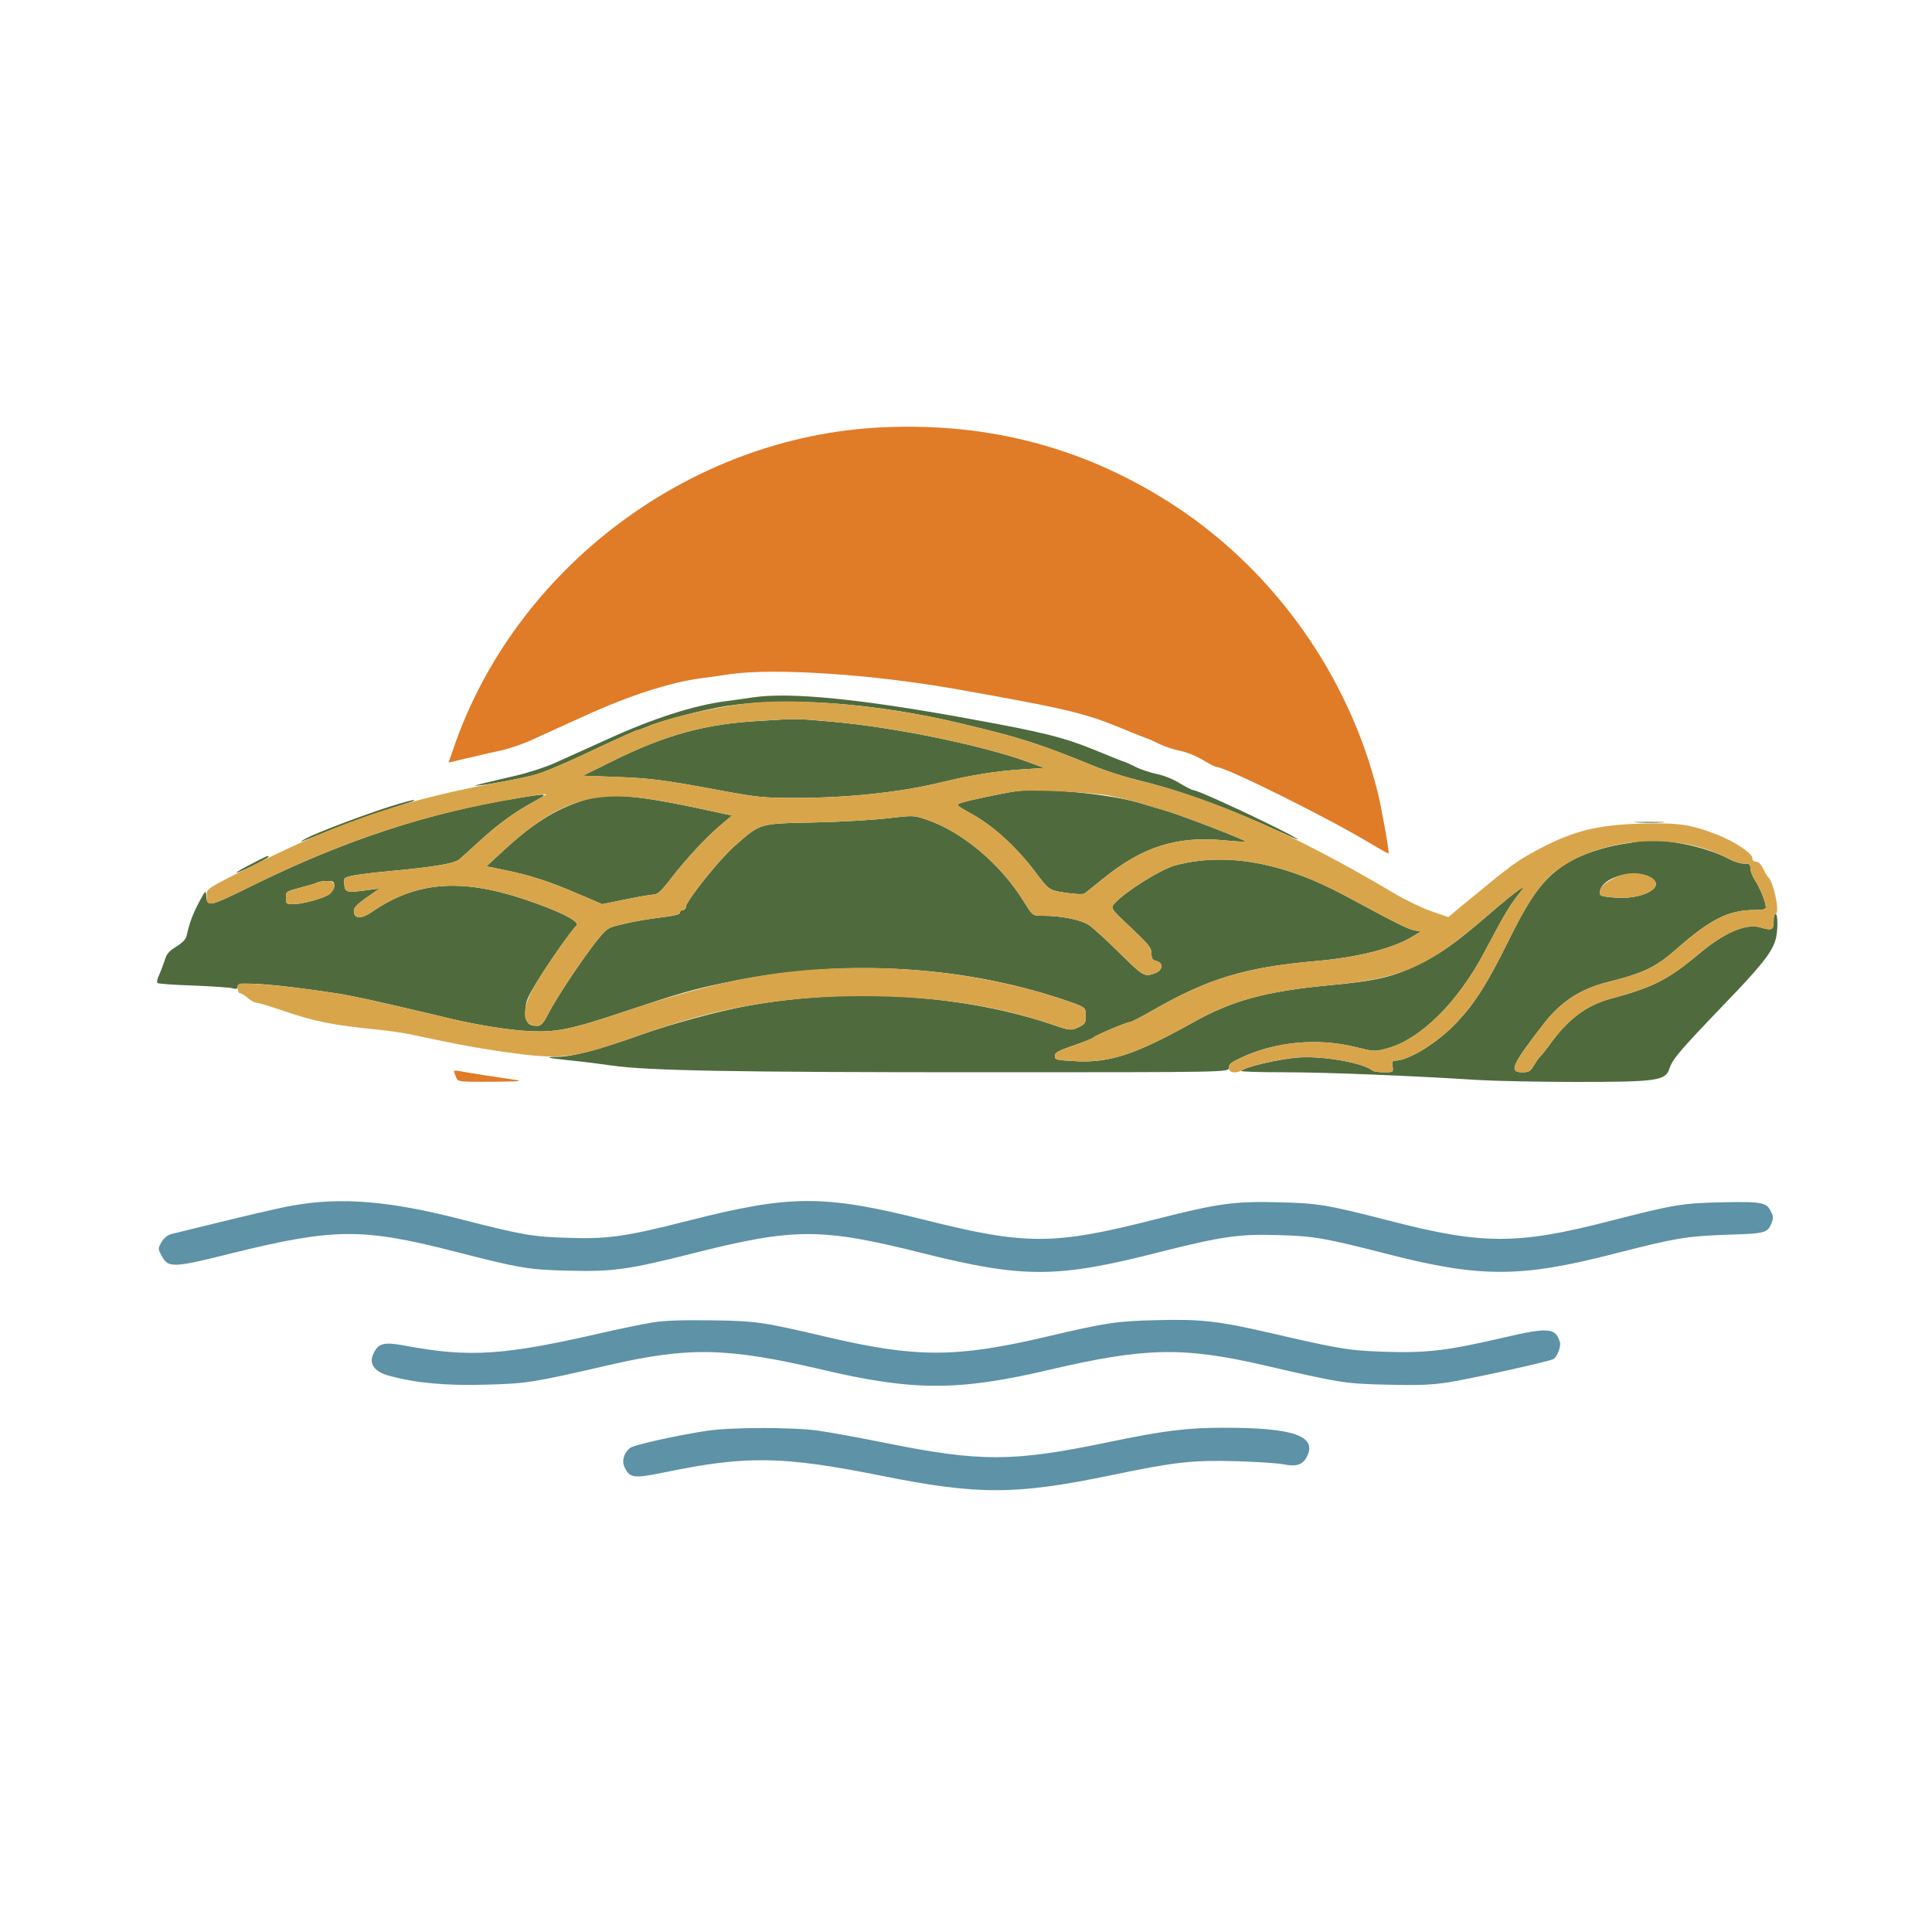
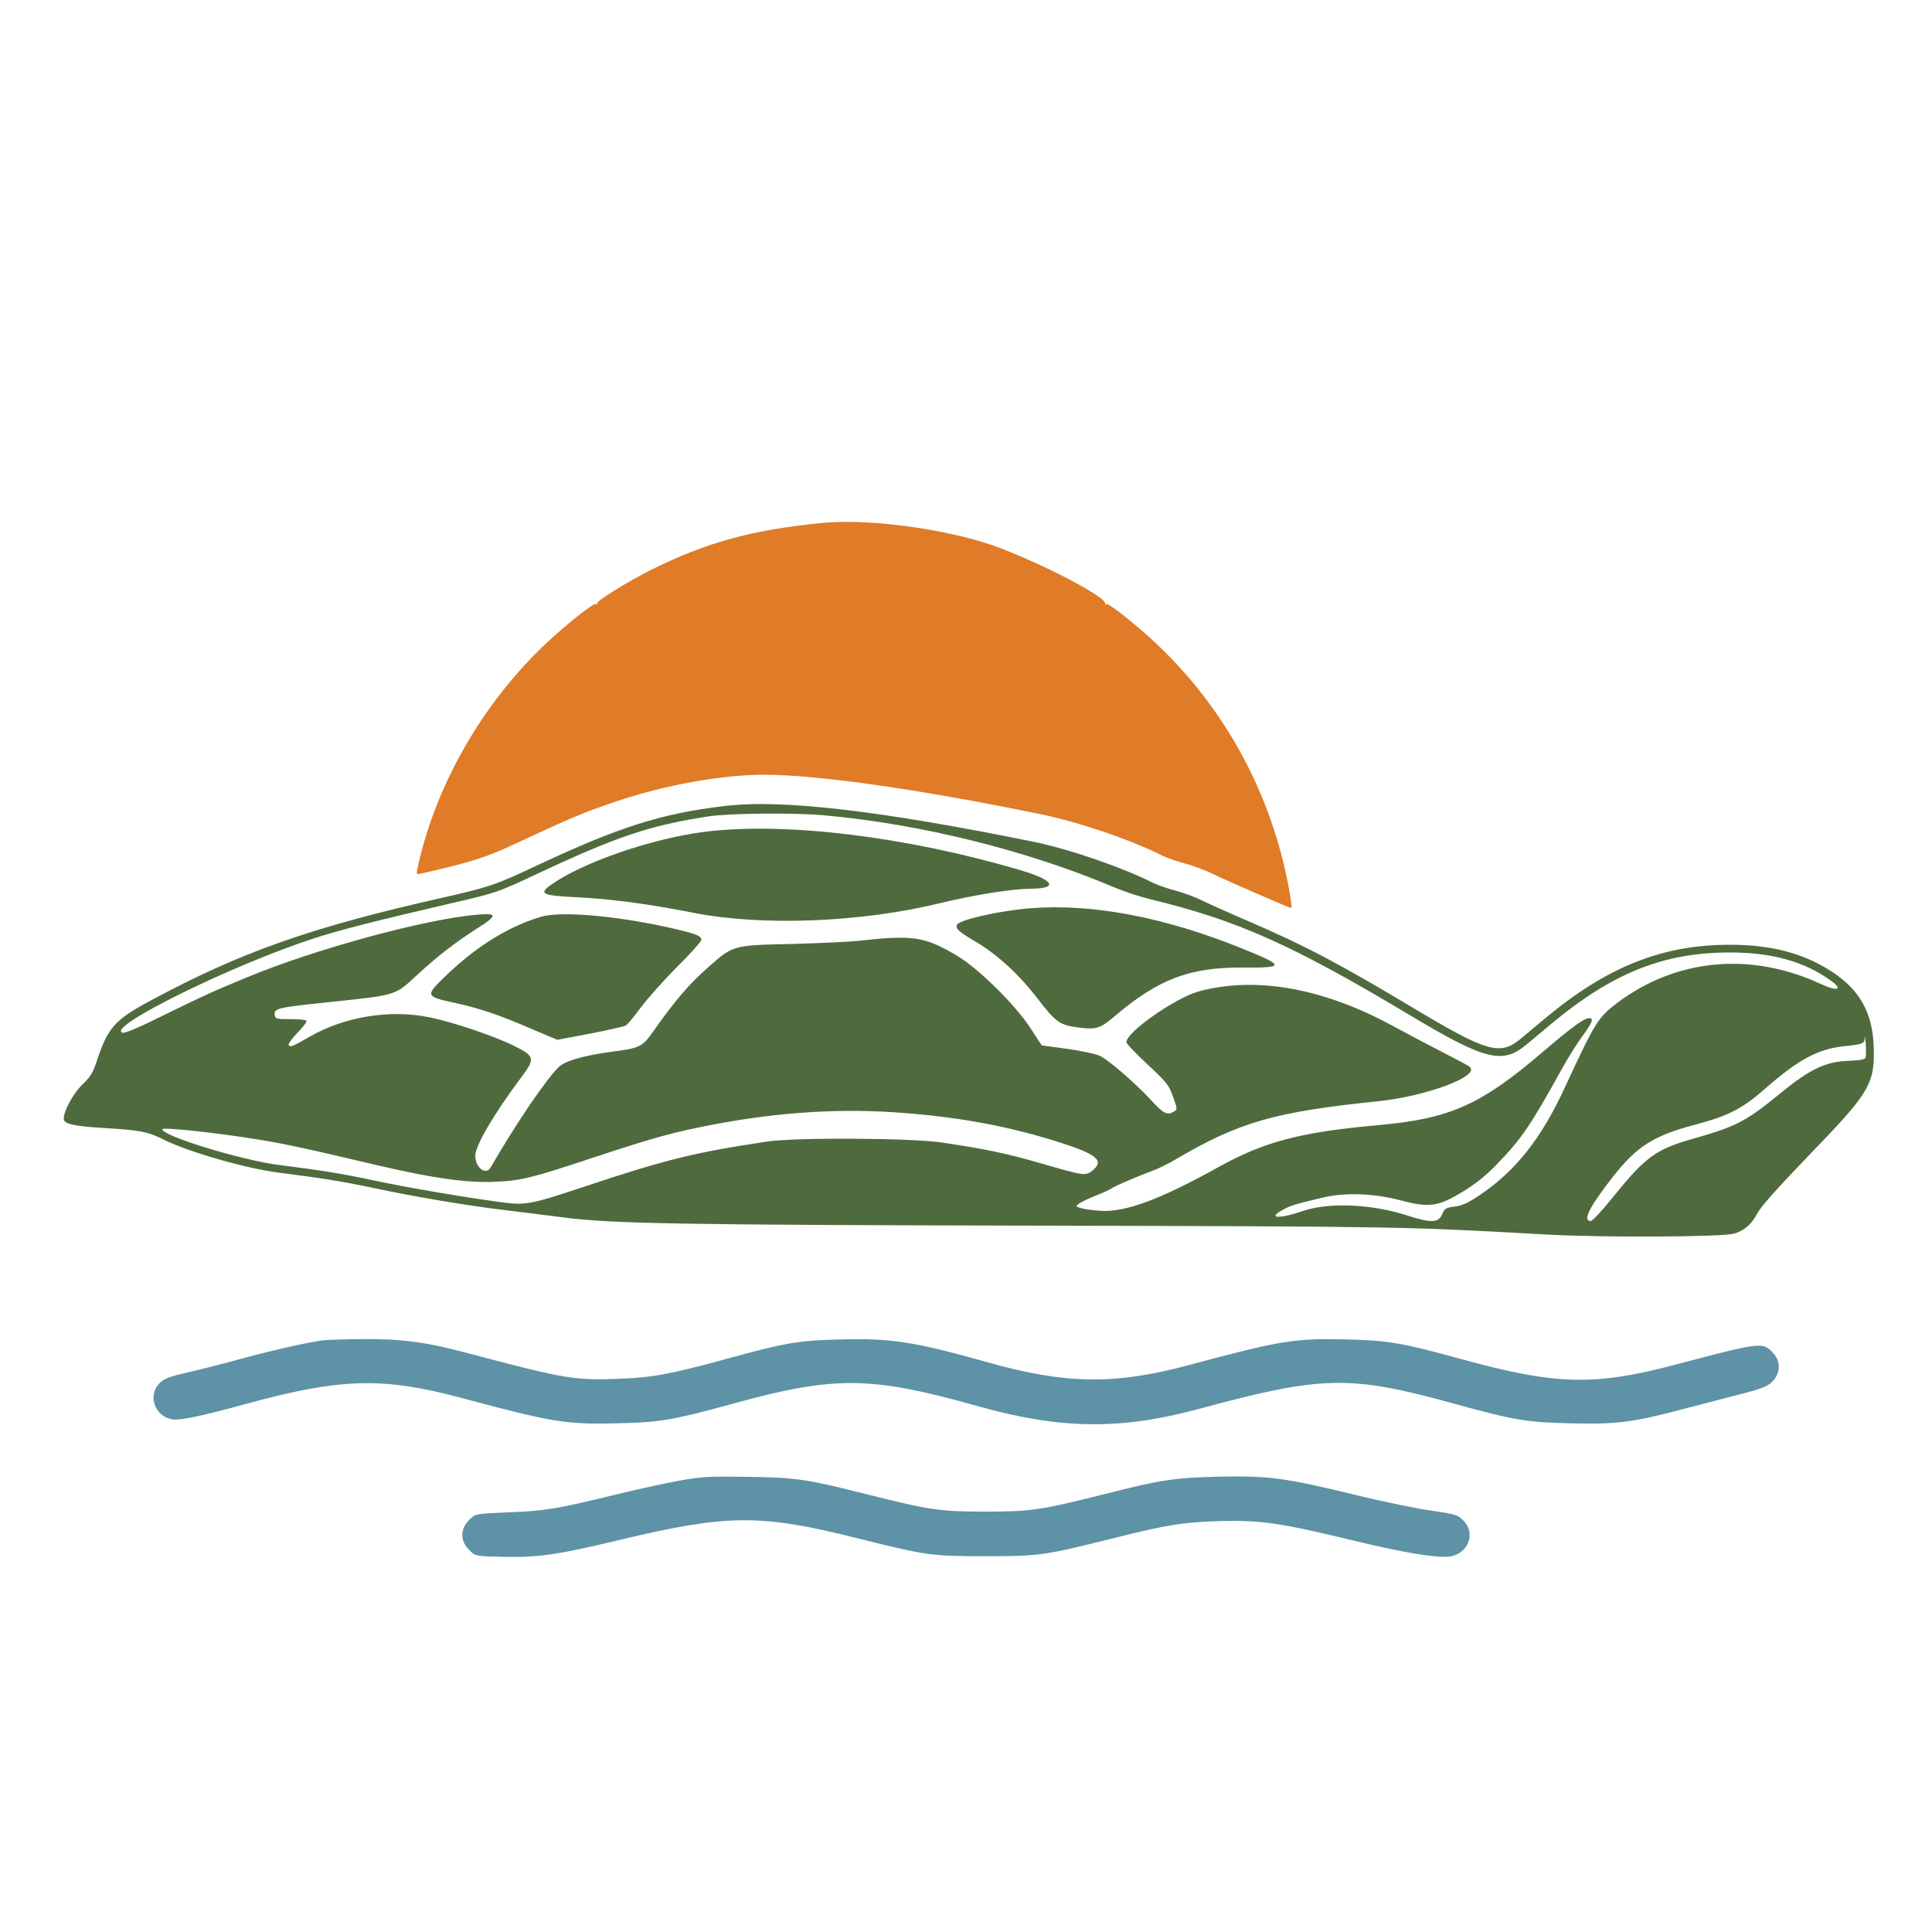
<svg xmlns="http://www.w3.org/2000/svg" width="120" height="120" viewBox="0 0 1000 1000">
  <g transform="translate(0,1000) scale(0.1,-0.1)" fill="#E07B28" stroke="none">
-     <path d="M4565 7788 c-992 -46 -1900 -728 -2219 -1665 l-24 -70 102 24 c55 13 132 31 171 39 38 8 108 32 155 53 47 22 171 78 275 125 231 106 443 174 607 196 46 6 113 15 150 21 232 32 733 -1 1168 -78 564 -100 661 -123 849 -200 47 -20 103 -42 124 -50 22 -7 57 -23 80 -35 23 -11 70 -27 104 -34 36 -7 88 -28 121 -49 32 -19 63 -35 69 -35 47 0 571 -260 797 -396 49 -30 91 -52 93 -51 5 6 -35 230 -57 320 -150 598 -528 1133 -1039 1472 -458 303 -964 440 -1526 413z M2350 4456 c0 -2 4 -16 10 -30 10 -26 10 -26 187 -25 141 1 166 3 118 10 -78 11 -252 38 -287 45 -16 3 -28 3 -28 0z" />
+     <path d="M4265 7294 c-369 -35 -610 -101 -900 -246 -120 -61 -275 -157 -275 -171 0 -6 -3 -7 -6 -4 -10 9 -155 -106 -267 -212 -318 -304 -553 -710 -650 -1127 -13 -56 -13 -61 2 -58 261 59 344 85 481 149 311 145 371 170 540 227 251 85 548 138 764 138 277 0 796 -74 1421 -202 208 -42 477 -134 646 -219 21 -10 72 -28 114 -39 42 -11 103 -34 135 -50 56 -28 404 -180 413 -180 7 0 -11 111 -33 205 -104 448 -330 844 -657 1156 -112 106 -257 221 -267 212 -3 -3 -6 -2 -6 4 0 42 -419 252 -630 316 -255 78 -612 121 -825 101z" />
  </g>
  <g transform="translate(0,1000) scale(0.1,-0.1)" fill="#4F6B3E" stroke="none">
-     <path d="M3895 6390 c-27 -4 -89 -13 -136 -19 -166 -21 -380 -90 -614 -197 -104 -47 -228 -103 -275 -124 -47 -21 -139 -51 -205 -66 -66 -15 -142 -33 -170 -40 -50 -13 -50 -13 -5 -8 54 6 180 30 270 51 37 8 164 61 296 124 127 60 236 109 241 109 6 0 30 9 54 19 66 30 291 88 404 106 323 50 779 16 1225 -91 311 -75 388 -99 700 -226 52 -21 150 -52 217 -68 212 -51 466 -144 736 -269 147 -68 89 -31 -80 51 -182 89 -359 168 -376 168 -6 0 -37 16 -69 35 -33 21 -85 42 -121 49 -34 7 -81 23 -104 34 -23 12 -58 28 -80 35 -21 8 -77 30 -124 50 -171 70 -272 96 -664 167 -568 104 -932 139 -1120 110z M3935 6269 c-287 -16 -491 -72 -774 -213 l-144 -71 164 -6 c187 -7 251 -15 546 -70 195 -36 225 -39 390 -39 271 0 543 29 752 80 159 39 287 59 425 68 l111 7 -70 26 c-233 88 -705 186 -1035 214 -178 16 -172 16 -365 4z M5255 5904 c-67 -10 -233 -45 -271 -57 -41 -12 -41 -12 49 -62 110 -61 231 -172 327 -300 70 -93 70 -93 156 -106 54 -8 91 -9 99 -3 6 5 50 40 96 77 202 164 379 220 621 198 61 -6 113 -9 115 -7 6 6 -328 135 -417 161 -47 14 -107 32 -135 40 -159 47 -506 79 -640 59z M2685 5870 c-463 -75 -899 -218 -1371 -450 -231 -114 -241 -116 -246 -62 -3 37 -3 37 -38 -28 -32 -61 -49 -105 -64 -173 -4 -19 -22 -37 -54 -57 -37 -23 -50 -37 -60 -72 -8 -24 -21 -58 -29 -76 -9 -18 -12 -36 -8 -40 3 -4 86 -10 183 -13 97 -4 189 -10 204 -14 23 -6 28 -4 28 10 0 26 175 14 502 -35 70 -10 214 -41 403 -86 61 -14 146 -34 190 -45 148 -35 309 -61 415 -66 141 -7 216 8 510 107 267 89 335 109 509 145 585 123 1202 92 1739 -87 122 -41 122 -41 122 -84 0 -38 -4 -44 -32 -58 -40 -21 -53 -20 -124 5 -466 161 -1054 200 -1594 103 -153 -28 -390 -92 -550 -149 -225 -80 -355 -114 -434 -115 -76 0 -52 -7 69 -19 61 -6 155 -18 210 -26 186 -27 637 -35 1919 -35 1276 0 1276 0 1276 23 0 19 13 29 72 56 176 80 388 99 582 52 97 -24 100 -25 164 -8 173 46 368 238 507 502 99 187 128 236 168 287 40 51 40 52 10 33 -17 -11 -89 -69 -159 -130 -172 -148 -241 -197 -359 -256 -132 -65 -219 -86 -468 -109 -326 -31 -501 -79 -700 -191 -298 -166 -430 -210 -604 -202 -106 6 -113 7 -113 27 0 18 16 27 98 55 53 18 99 37 102 41 7 10 173 80 189 80 7 0 59 27 115 59 288 166 481 224 841 256 222 19 405 65 509 129 l40 24 -35 7 c-34 7 -93 37 -357 179 -322 174 -621 227 -882 156 -72 -20 -252 -132 -309 -194 -25 -26 -25 -26 82 -127 94 -89 107 -105 107 -134 0 -27 5 -34 25 -39 39 -10 34 -49 -8 -64 -54 -19 -58 -17 -183 106 -65 65 -137 130 -159 145 -43 27 -142 47 -237 47 -53 0 -53 0 -97 71 -121 197 -322 366 -509 428 -62 21 -66 21 -195 6 -73 -9 -244 -19 -382 -22 -290 -6 -276 -2 -414 -123 -79 -70 -251 -285 -251 -314 0 -9 -7 -16 -15 -16 -8 0 -15 -6 -15 -13 0 -10 -29 -17 -102 -26 -57 -7 -142 -21 -189 -33 -86 -20 -86 -20 -143 -91 -72 -91 -206 -291 -248 -374 -26 -50 -38 -63 -56 -63 -48 0 -62 17 -62 75 0 48 6 65 55 146 56 94 190 284 206 295 33 20 -81 78 -281 144 -322 105 -550 85 -775 -70 -52 -36 -88 -37 -93 -2 -4 24 11 39 92 95 l41 28 -55 -7 c-113 -16 -125 -14 -128 28 -3 36 -3 36 50 47 29 5 107 15 173 21 248 23 348 40 375 64 14 12 60 54 103 93 93 86 180 149 279 203 82 44 78 45 -77 20z m-955 -453 c0 -13 -10 -32 -22 -43 -26 -22 -140 -54 -192 -54 -34 0 -36 2 -36 33 0 33 1 33 73 52 39 10 79 22 87 26 8 5 32 9 53 9 32 0 37 -3 37 -23z M3015 5856 c-142 -46 -256 -118 -405 -255 l-92 -85 88 -18 c135 -27 236 -60 380 -122 l131 -56 123 25 c67 14 133 25 146 25 18 0 40 21 91 88 82 105 178 208 255 273 l57 48 -52 11 c-437 97 -587 111 -722 66z M2020 5826 c-136 -43 -384 -137 -435 -165 -51 -28 -37 -24 114 38 68 28 187 71 265 97 78 25 152 50 166 54 14 5 18 9 10 9 -8 0 -62 -15 -120 -33z M8473 5743 c37 -2 96 -2 130 0 34 2 4 3 -68 3 -71 0 -99 -1 -62 -3z M8480 5645 c-8 -2 -48 -9 -89 -15 -91 -15 -198 -51 -260 -86 -133 -77 -201 -165 -326 -419 -106 -214 -169 -314 -261 -413 -98 -106 -252 -202 -324 -202 -13 0 -16 -7 -12 -30 4 -30 4 -30 -45 -30 -27 0 -53 4 -58 8 -45 39 -244 76 -375 69 -97 -5 -284 -48 -306 -70 -4 -4 96 -7 222 -7 216 0 660 -18 1004 -40 85 -5 314 -10 508 -10 417 0 463 6 483 69 16 49 49 88 274 323 194 201 251 271 273 337 15 42 16 141 2 141 -5 0 -10 -18 -10 -40 0 -44 -8 -48 -69 -30 -73 21 -186 -27 -311 -132 -166 -139 -240 -177 -465 -238 -121 -33 -214 -101 -306 -226 -23 -33 -48 -63 -54 -69 -7 -5 -22 -27 -34 -47 -20 -34 -27 -38 -62 -38 -71 0 -54 38 113 253 87 112 187 177 323 212 195 49 255 78 365 175 173 152 268 200 403 200 42 0 57 4 57 14 0 25 -30 100 -55 138 -14 21 -25 49 -25 63 0 22 -4 25 -34 25 -18 0 -53 11 -77 24 -122 67 -358 112 -469 91z m55 -182 c102 -49 -31 -125 -190 -108 -64 7 -66 7 -63 33 8 68 168 116 253 75z M1301 5528 c-45 -22 -79 -43 -77 -45 5 -5 166 75 166 82 0 9 -7 6 -89 -37z" />
-   </g>
-   <g transform="translate(0,1000) scale(0.1,-0.1)" fill="#D9A54A" stroke="none">
-     <path d="M3905 6363 c-171 -15 -449 -77 -554 -124 -24 -10 -48 -19 -54 -19 -5 0 -114 -49 -241 -109 -229 -108 -271 -123 -451 -156 -499 -91 -821 -198 -1276 -425 -275 -138 -259 -127 -259 -172 0 -55 13 -52 244 62 399 196 756 323 1136 404 137 30 348 66 377 66 5 0 -25 -18 -65 -40 -99 -54 -186 -117 -279 -203 -43 -39 -89 -81 -103 -93 -27 -24 -127 -41 -375 -64 -66 -6 -144 -16 -173 -21 -53 -11 -53 -11 -50 -47 3 -42 15 -44 128 -28 l55 7 -41 -28 c-81 -56 -96 -71 -92 -95 5 -35 41 -34 93 2 225 155 453 175 775 70 200 -66 314 -124 281 -144 -16 -11 -150 -201 -206 -295 -81 -135 -78 -221 7 -221 18 0 30 13 56 63 42 83 176 283 248 374 57 71 57 71 143 91 47 12 132 26 189 33 73 9 102 16 102 26 0 7 7 13 15 13 8 0 15 7 15 16 0 29 172 244 251 314 138 121 124 117 414 123 138 3 309 13 382 22 129 15 133 15 195 -6 187 -62 388 -231 509 -428 44 -71 44 -71 97 -71 95 0 194 -20 237 -47 22 -15 94 -80 159 -145 125 -123 129 -125 183 -106 42 15 47 54 8 64 -20 5 -25 12 -25 39 0 29 -13 45 -107 134 -107 101 -107 101 -82 127 57 62 237 174 309 194 261 71 560 18 882 -156 264 -142 323 -172 357 -179 l35 -7 -40 -24 c-104 -64 -287 -110 -509 -129 -360 -32 -553 -90 -841 -256 -56 -32 -108 -59 -115 -59 -16 0 -182 -70 -189 -80 -3 -4 -49 -23 -102 -41 -82 -28 -98 -37 -98 -55 0 -20 7 -21 113 -27 174 -8 306 36 604 202 199 112 374 160 700 191 387 37 508 90 827 365 70 61 142 119 159 130 30 19 30 18 -10 -33 -40 -51 -69 -100 -168 -287 -139 -264 -334 -456 -507 -502 -64 -17 -67 -16 -164 8 -194 47 -406 28 -582 -52 -59 -27 -72 -37 -72 -56 0 -25 34 -32 68 -13 50 27 214 64 308 68 126 5 326 -32 369 -70 5 -4 31 -8 58 -8 49 0 49 0 45 30 -4 23 -1 30 12 30 72 0 226 96 324 202 92 99 155 199 261 413 97 197 164 298 237 358 231 185 639 218 907 71 24 -13 59 -24 77 -24 30 0 34 -3 34 -25 0 -14 11 -42 25 -63 25 -38 55 -113 55 -138 0 -10 -15 -14 -57 -14 -135 0 -230 -48 -403 -200 -110 -97 -170 -126 -365 -175 -136 -35 -236 -100 -323 -212 -167 -215 -184 -253 -113 -253 35 0 42 4 62 38 12 20 27 42 34 47 6 6 31 36 54 69 92 125 185 193 306 226 225 61 299 99 465 238 125 105 238 153 311 132 61 -18 69 -14 69 30 0 23 5 40 11 40 24 0 -12 170 -39 190 -5 3 -16 22 -25 43 -12 24 -25 37 -37 37 -13 0 -20 7 -20 19 0 25 -93 86 -185 122 -133 52 -199 61 -388 56 -227 -6 -354 -38 -530 -131 -121 -65 -127 -69 -410 -302 l-61 -51 -86 30 c-47 16 -132 57 -190 91 -505 301 -942 495 -1323 586 -67 16 -165 47 -217 68 -312 127 -389 151 -700 226 -370 89 -805 133 -1075 109z m395 -98 c330 -28 802 -126 1035 -214 l70 -26 -111 -7 c-138 -9 -266 -29 -425 -68 -209 -51 -481 -80 -752 -80 -165 0 -195 3 -390 39 -295 55 -359 63 -546 70 l-164 6 144 71 c283 141 487 197 774 213 193 12 187 12 365 -4z m1445 -384 c55 -12 123 -27 150 -36 28 -8 88 -26 135 -40 89 -26 423 -155 417 -161 -2 -2 -54 1 -115 7 -242 22 -419 -34 -621 -198 -46 -37 -90 -72 -96 -77 -8 -6 -45 -5 -99 3 -86 13 -86 13 -156 106 -96 128 -217 239 -327 300 -90 50 -90 50 -49 62 38 12 204 47 271 57 76 11 393 -4 490 -23z m-2390 -16 c87 -12 186 -32 382 -75 l52 -11 -57 -48 c-77 -65 -173 -168 -255 -273 -51 -67 -73 -88 -91 -88 -13 0 -79 -11 -146 -25 l-123 -25 -131 56 c-144 62 -245 95 -380 122 l-88 18 92 85 c267 245 443 307 745 264z M8340 5447 c-42 -24 -56 -39 -58 -59 -3 -26 -1 -26 63 -33 159 -17 292 59 190 108 -59 28 -132 22 -195 -16z M1640 5431 c-8 -4 -48 -16 -87 -26 -72 -19 -73 -19 -73 -52 0 -31 2 -33 36 -33 52 0 166 32 192 54 37 33 30 66 -15 66 -21 0 -45 -4 -53 -9z M4235 4983 c-309 -20 -592 -82 -985 -213 -294 -99 -369 -114 -510 -107 -106 5 -267 31 -415 66 -44 11 -129 31 -190 45 -189 45 -333 76 -403 86 -176 26 -286 39 -390 46 -112 7 -112 7 -112 -20 0 -14 5 -26 11 -26 6 0 24 -11 41 -25 16 -14 36 -25 45 -25 8 0 63 -16 122 -36 182 -62 263 -79 511 -104 58 -6 137 -17 175 -26 171 -37 308 -64 410 -79 366 -55 406 -51 775 80 393 140 730 199 1145 199 387 -1 695 -48 999 -153 71 -25 84 -26 124 -5 28 14 32 20 32 58 0 43 0 43 -122 84 -385 128 -833 183 -1263 155z" />
+     <path d="M3750 5828 c-325 -38 -547 -109 -965 -305 -221 -104 -249 -114 -510 -173 -668 -151 -1028 -278 -1492 -527 -189 -101 -226 -142 -283 -318 -19 -57 -33 -80 -75 -120 -46 -45 -95 -135 -95 -175 0 -28 50 -39 215 -49 181 -11 221 -19 299 -58 126 -64 428 -151 601 -173 223 -28 322 -44 493 -80 216 -46 491 -92 687 -115 77 -9 203 -25 280 -35 255 -34 596 -40 2475 -44 1872 -4 1897 -5 2625 -46 291 -16 911 -13 971 5 52 15 90 48 117 100 22 41 100 129 311 348 274 284 302 334 294 526 -7 169 -72 285 -209 377 -149 99 -317 144 -536 144 -349 0 -635 -114 -953 -379 -47 -39 -106 -89 -132 -110 -103 -85 -174 -65 -538 153 -410 245 -574 331 -873 460 -98 42 -205 90 -237 106 -32 16 -93 39 -135 50 -42 11 -93 29 -114 39 -160 81 -439 177 -621 214 -799 162 -1303 221 -1600 185z m516 -48 c506 -46 1051 -182 1504 -374 47 -20 132 -48 190 -62 446 -108 730 -235 1340 -600 384 -230 476 -254 598 -153 26 21 85 71 132 110 316 263 581 369 923 369 218 0 384 -46 521 -144 69 -49 39 -60 -52 -18 -361 167 -746 130 -1050 -98 -101 -77 -114 -97 -273 -440 -121 -262 -253 -429 -436 -553 -62 -42 -93 -57 -133 -62 -47 -6 -53 -10 -66 -41 -19 -44 -57 -45 -181 -5 -182 59 -405 69 -539 23 -123 -42 -186 -39 -106 5 39 22 63 30 207 64 118 28 265 23 409 -15 143 -38 191 -31 316 45 65 39 122 85 176 141 128 132 173 197 337 493 30 55 78 132 106 170 53 72 62 95 36 95 -26 0 -85 -43 -240 -175 -321 -275 -481 -346 -855 -379 -399 -36 -585 -85 -820 -215 -305 -170 -487 -237 -615 -228 -44 3 -91 10 -104 15 -25 9 -25 9 0 26 14 9 54 27 89 41 34 13 67 29 74 34 13 11 142 66 211 91 28 10 82 36 120 59 329 193 511 246 1049 301 250 26 530 131 473 178 -6 6 -64 37 -127 69 -63 32 -188 98 -277 146 -356 193 -704 255 -997 176 -121 -33 -376 -211 -376 -263 0 -8 49 -59 109 -115 94 -87 111 -108 129 -158 28 -77 28 -76 2 -90 -32 -16 -50 -5 -119 70 -79 85 -214 201 -258 222 -21 10 -96 26 -168 36 -71 10 -131 18 -132 18 -2 1 -28 40 -59 89 -77 119 -270 310 -380 375 -169 100 -226 109 -514 77 -47 -5 -202 -12 -345 -16 -308 -7 -299 -5 -440 -130 -91 -81 -164 -167 -270 -317 -61 -87 -70 -91 -220 -111 -143 -19 -239 -47 -272 -78 -62 -58 -226 -299 -353 -520 -25 -44 -80 -2 -80 60 0 52 96 216 239 407 72 96 70 108 -39 162 -100 50 -319 124 -440 148 -201 41 -434 3 -612 -98 -94 -54 -106 -59 -114 -46 -3 6 18 35 47 65 29 29 49 57 45 61 -4 5 -42 8 -84 8 -72 0 -77 1 -80 22 -5 33 17 38 244 62 403 43 371 33 500 151 102 94 196 166 306 236 103 65 103 79 1 70 -269 -22 -845 -179 -1198 -326 -181 -75 -218 -92 -422 -192 -137 -68 -208 -98 -220 -93 -81 31 576 354 998 490 142 45 310 88 723 184 212 49 224 53 420 145 419 197 590 254 891 300 108 17 447 20 601 6z m5390 -1255 c-3 -9 -34 -14 -93 -16 -115 -5 -195 -43 -343 -164 -185 -151 -231 -175 -460 -240 -190 -54 -244 -94 -412 -302 -54 -68 -106 -123 -114 -123 -44 0 -10 69 112 226 125 160 212 216 429 273 170 45 243 82 359 184 174 153 275 207 411 222 99 10 105 13 107 43 1 15 3 1 5 -32 2 -32 2 -64 -1 -71z m-4975 -286 c299 -23 556 -72 816 -156 183 -59 220 -92 156 -143 -35 -27 -42 -26 -263 38 -179 52 -300 77 -520 109 -159 23 -751 26 -895 5 -375 -56 -529 -93 -950 -234 -281 -93 -302 -97 -429 -81 -191 26 -472 73 -656 112 -173 37 -272 53 -495 81 -196 25 -605 150 -605 185 0 12 273 -17 483 -51 144 -23 243 -44 642 -138 279 -65 453 -89 595 -83 138 6 188 18 525 130 307 101 398 126 605 166 344 66 671 86 991 60z M3650 5695 c-278 -35 -639 -160 -801 -277 -61 -44 -42 -53 131 -62 175 -8 373 -34 606 -80 358 -71 869 -51 1283 50 172 42 370 73 463 74 151 0 126 45 -57 98 -589 173 -1211 248 -1625 197z M5335 5299 c-158 -12 -372 -60 -382 -86 -8 -20 10 -36 95 -86 111 -65 225 -169 322 -295 95 -124 116 -139 217 -151 88 -11 109 -4 186 62 223 189 386 251 660 249 220 -2 219 9 -5 99 -400 162 -774 233 -1093 208z M2805 5256 c-164 -47 -330 -148 -483 -293 -125 -119 -125 -119 32 -154 125 -27 227 -61 391 -132 l140 -59 169 32 c94 18 177 37 185 42 9 5 43 46 76 91 33 45 117 139 187 210 71 70 128 134 128 142 0 20 -23 30 -124 54 -285 68 -595 97 -701 67z" />
  </g>
  <g transform="translate(0,1000) scale(0.1,-0.1)" fill="#5E92A6" stroke="none">
-     <path d="M1515 3760 c-82 -14 -237 -51 -630 -148 -18 -5 -37 -20 -49 -41 -19 -34 -19 -34 0 -70 35 -65 56 -65 367 13 527 130 675 131 1159 6 332 -85 373 -92 579 -97 228 -6 310 5 639 88 528 134 669 135 1190 4 527 -132 700 -132 1231 4 321 81 413 95 619 88 182 -5 238 -15 558 -97 481 -124 693 -124 1174 0 325 83 373 91 584 99 204 6 212 9 234 61 9 23 9 34 -2 56 -24 51 -45 55 -253 51 -211 -5 -247 -11 -583 -97 -475 -123 -659 -123 -1134 0 -332 85 -373 92 -579 97 -228 6 -312 -5 -638 -88 -525 -134 -670 -135 -1191 -4 -527 132 -696 132 -1230 -4 -323 -82 -414 -95 -620 -88 -182 5 -238 15 -558 97 -365 94 -620 115 -867 70z M3378 3155 c-48 -8 -158 -30 -245 -50 -528 -122 -702 -133 -1043 -69 -102 19 -132 11 -156 -40 -27 -55 2 -96 84 -118 137 -37 292 -51 500 -45 210 6 237 10 632 101 417 96 615 92 1113 -25 465 -109 699 -109 1164 0 498 117 696 121 1113 25 397 -92 422 -96 635 -101 157 -4 225 -2 315 11 108 16 531 109 551 122 19 11 40 66 33 87 -22 75 -59 78 -294 23 -295 -68 -392 -79 -605 -73 -190 6 -231 12 -615 101 -253 58 -347 69 -570 63 -210 -5 -261 -12 -583 -88 -459 -107 -665 -107 -1124 0 -336 79 -369 84 -603 87 -151 2 -241 -1 -302 -11z M3664 2595 c-159 -24 -387 -74 -405 -91 -33 -30 -42 -69 -24 -103 26 -52 48 -54 209 -21 420 87 608 84 1121 -19 497 -100 694 -99 1190 4 326 68 418 78 640 72 105 -3 215 -10 246 -16 71 -14 103 -3 125 42 50 105 -72 147 -428 147 -195 0 -310 -14 -603 -75 -491 -102 -659 -103 -1150 -4 -137 28 -295 56 -350 64 -125 18 -446 18 -571 0z" />
+     <path d="M1675 3063 c-80 -10 -252 -49 -412 -92 -98 -27 -230 -61 -294 -75 -98 -23 -121 -32 -145 -57 -60 -63 -23 -169 65 -185 41 -8 149 15 394 82 481 131 700 137 1103 29 472 -127 546 -139 815 -132 216 5 284 17 594 102 528 145 711 143 1269 -14 423 -119 732 -123 1132 -16 651 176 787 179 1329 30 312 -86 377 -97 601 -102 234 -6 321 4 564 68 85 22 222 58 304 79 126 32 153 43 180 69 43 44 44 106 2 150 -54 56 -59 55 -510 -64 -415 -109 -614 -104 -1101 30 -310 85 -378 97 -594 102 -269 7 -343 -5 -815 -132 -389 -104 -638 -101 -1052 16 -375 105 -492 123 -755 116 -216 -5 -286 -17 -594 -102 -290 -79 -382 -96 -560 -102 -226 -8 -276 1 -785 136 -206 55 -332 71 -528 70 -98 -1 -190 -4 -207 -6z M3515 2336 c-71 -13 -223 -46 -337 -74 -289 -71 -359 -83 -550 -90 -168 -7 -168 -7 -200 -40 -47 -46 -47 -108 0 -154 32 -33 32 -33 178 -36 182 -4 279 10 608 89 549 131 721 133 1216 9 364 -91 388 -95 670 -95 282 0 306 4 670 95 275 69 360 82 550 87 207 5 309 -10 682 -100 251 -61 430 -92 497 -84 99 11 143 120 75 187 -28 29 -40 33 -167 51 -76 11 -240 45 -365 75 -389 95 -469 106 -727 101 -238 -6 -302 -15 -600 -91 -331 -83 -380 -90 -615 -90 -235 0 -284 7 -615 90 -305 77 -360 86 -610 90 -208 3 -242 1 -360 -20z" />
  </g>
</svg>
